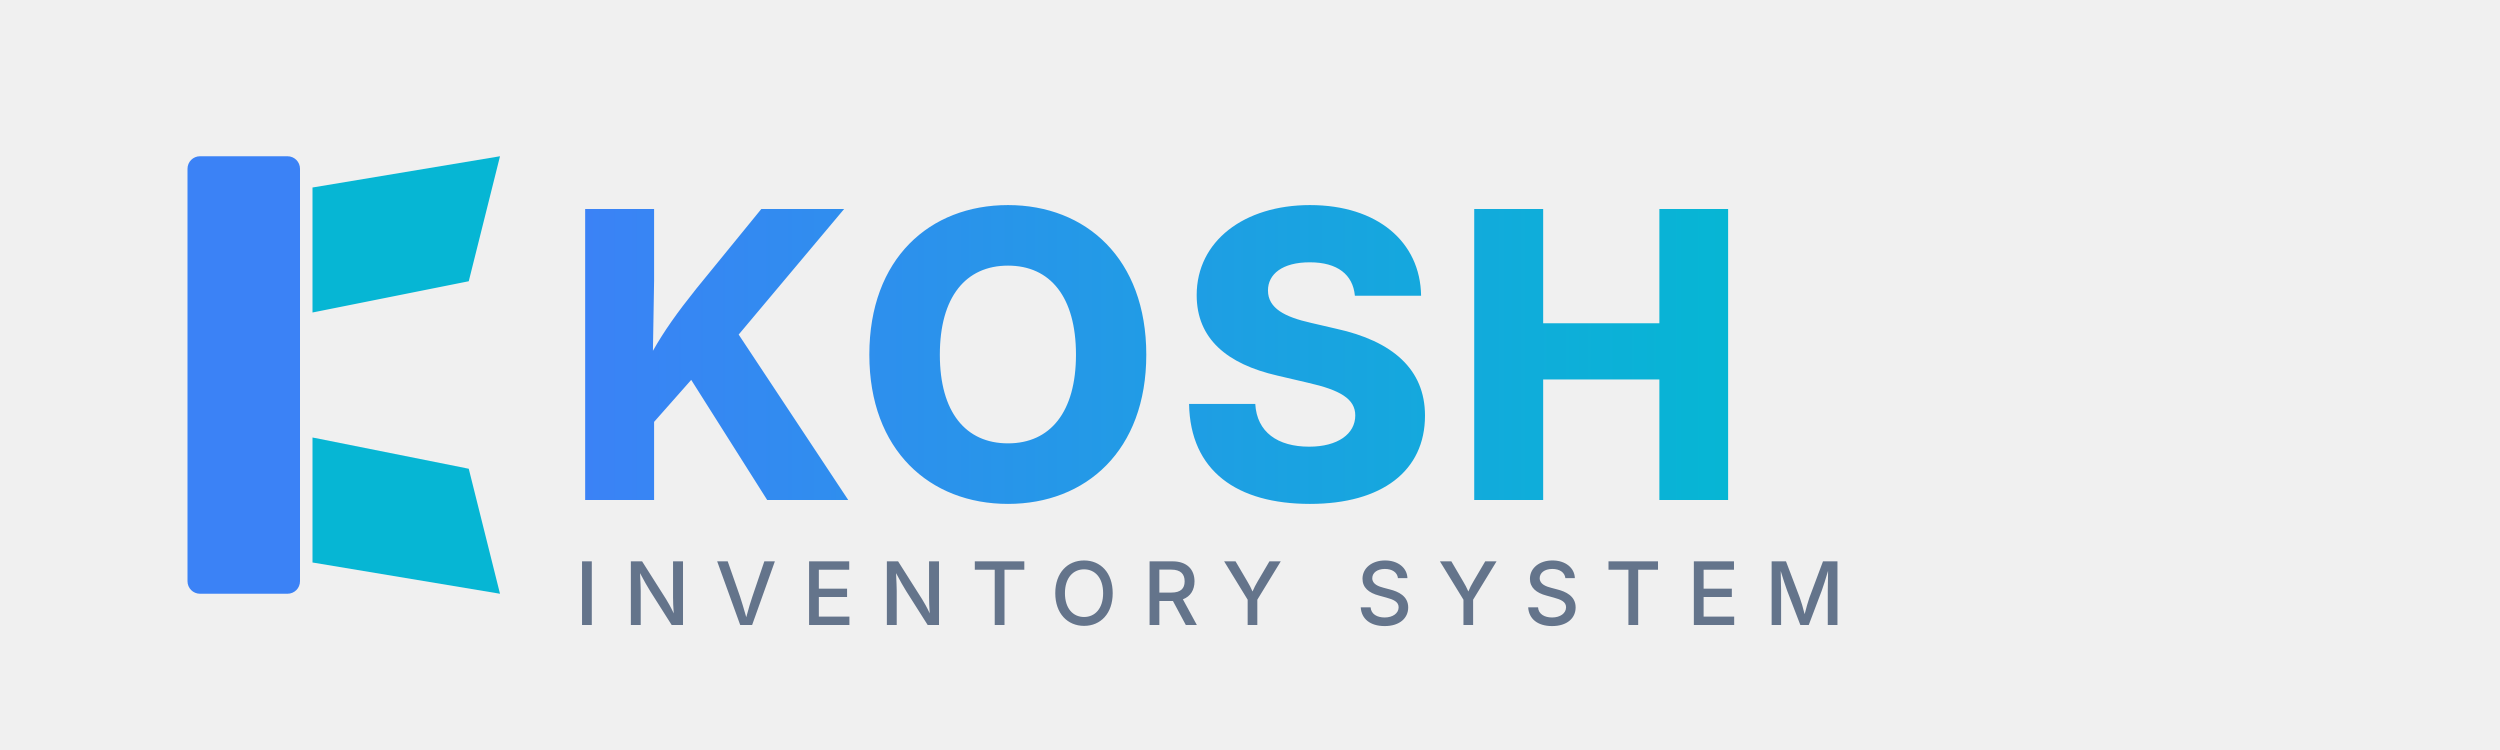
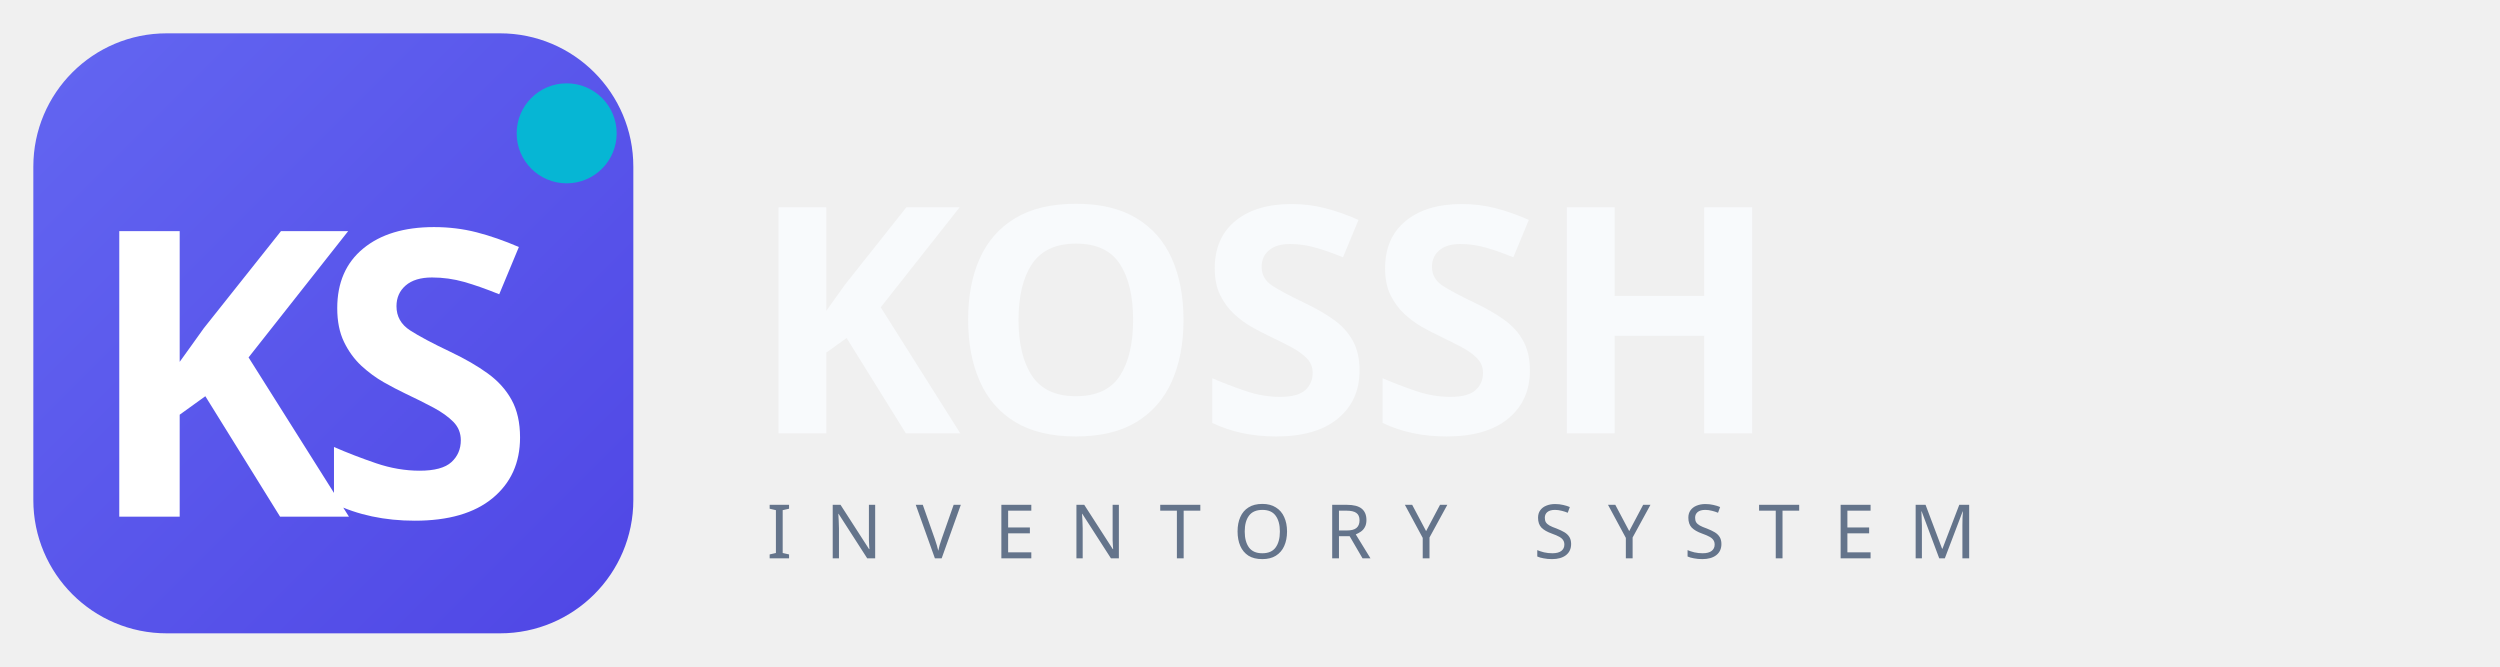
- <svg xmlns="http://www.w3.org/2000/svg" viewBox="0 0 400 120">
+ <svg xmlns="http://www.w3.org/2000/svg" viewBox="0 0 300 80">
  <defs>
-     <linearGradient id="grad1" x1="0%" y1="0%" x2="100%" y2="0%">
-       <stop offset="0%" style="stop-color:#3b82f6" />
-       <stop offset="100%" style="stop-color:#06b6d4" />
+     <linearGradient id="badgeGrad" x1="0%" y1="0%" x2="100%" y2="100%">
+       <stop offset="0%" stop-color="#6366f1" />
+       <stop offset="100%" stop-color="#4f46e5" />
+     </linearGradient>
+     <linearGradient id="textGrad" x1="0%" y1="0%" x2="100%" y2="0%">
+       <stop offset="0%" stop-color="#f8fafc" />
+       <stop offset="100%" stop-color="#e2e8f0" />
    </linearGradient>
  </defs>
-   <g transform="translate(30, 60)">
-     <rect x="0" y="-35" width="18" height="70" rx="2" fill="#3b82f6" />
-     <polygon points="20,-30 50,-35 45,-15 20,-10" fill="#06b6d4" />
-     <polygon points="20,10 45,15 50,35 20,30" fill="#06b6d4" />
-   </g>
-   <text x="90" y="80" font-family="system-ui, -apple-system, sans-serif" font-size="64" font-weight="800" fill="url(#grad1)" letter-spacing="2">KOSH</text>
-   <text x="92" y="100" font-family="system-ui, -apple-system, sans-serif" font-size="14" font-weight="500" fill="#64748b" letter-spacing="4">INVENTORY SYSTEM</text>
+   <rect x="4" y="4" width="72" height="72" rx="16" fill="url(#badgeGrad)" />
+   <text x="10" y="62" font-family="'Segoe UI',system-ui,-apple-system,sans-serif" font-size="48" font-weight="900" fill="#ffffff" letter-spacing="-4">KS</text>
+   <circle cx="68" cy="16" r="6" fill="#06b6d4" />
+   <text x="90" y="52" font-family="'Segoe UI',system-ui,-apple-system,sans-serif" font-size="38" font-weight="800" fill="#f8fafc" letter-spacing="-0.5">KOSSH</text>
+   <text x="92" y="67" font-family="'Segoe UI',system-ui,-apple-system,sans-serif" font-size="9" font-weight="500" fill="#64748b" letter-spacing="4">INVENTORY SYSTEM</text>
</svg>
